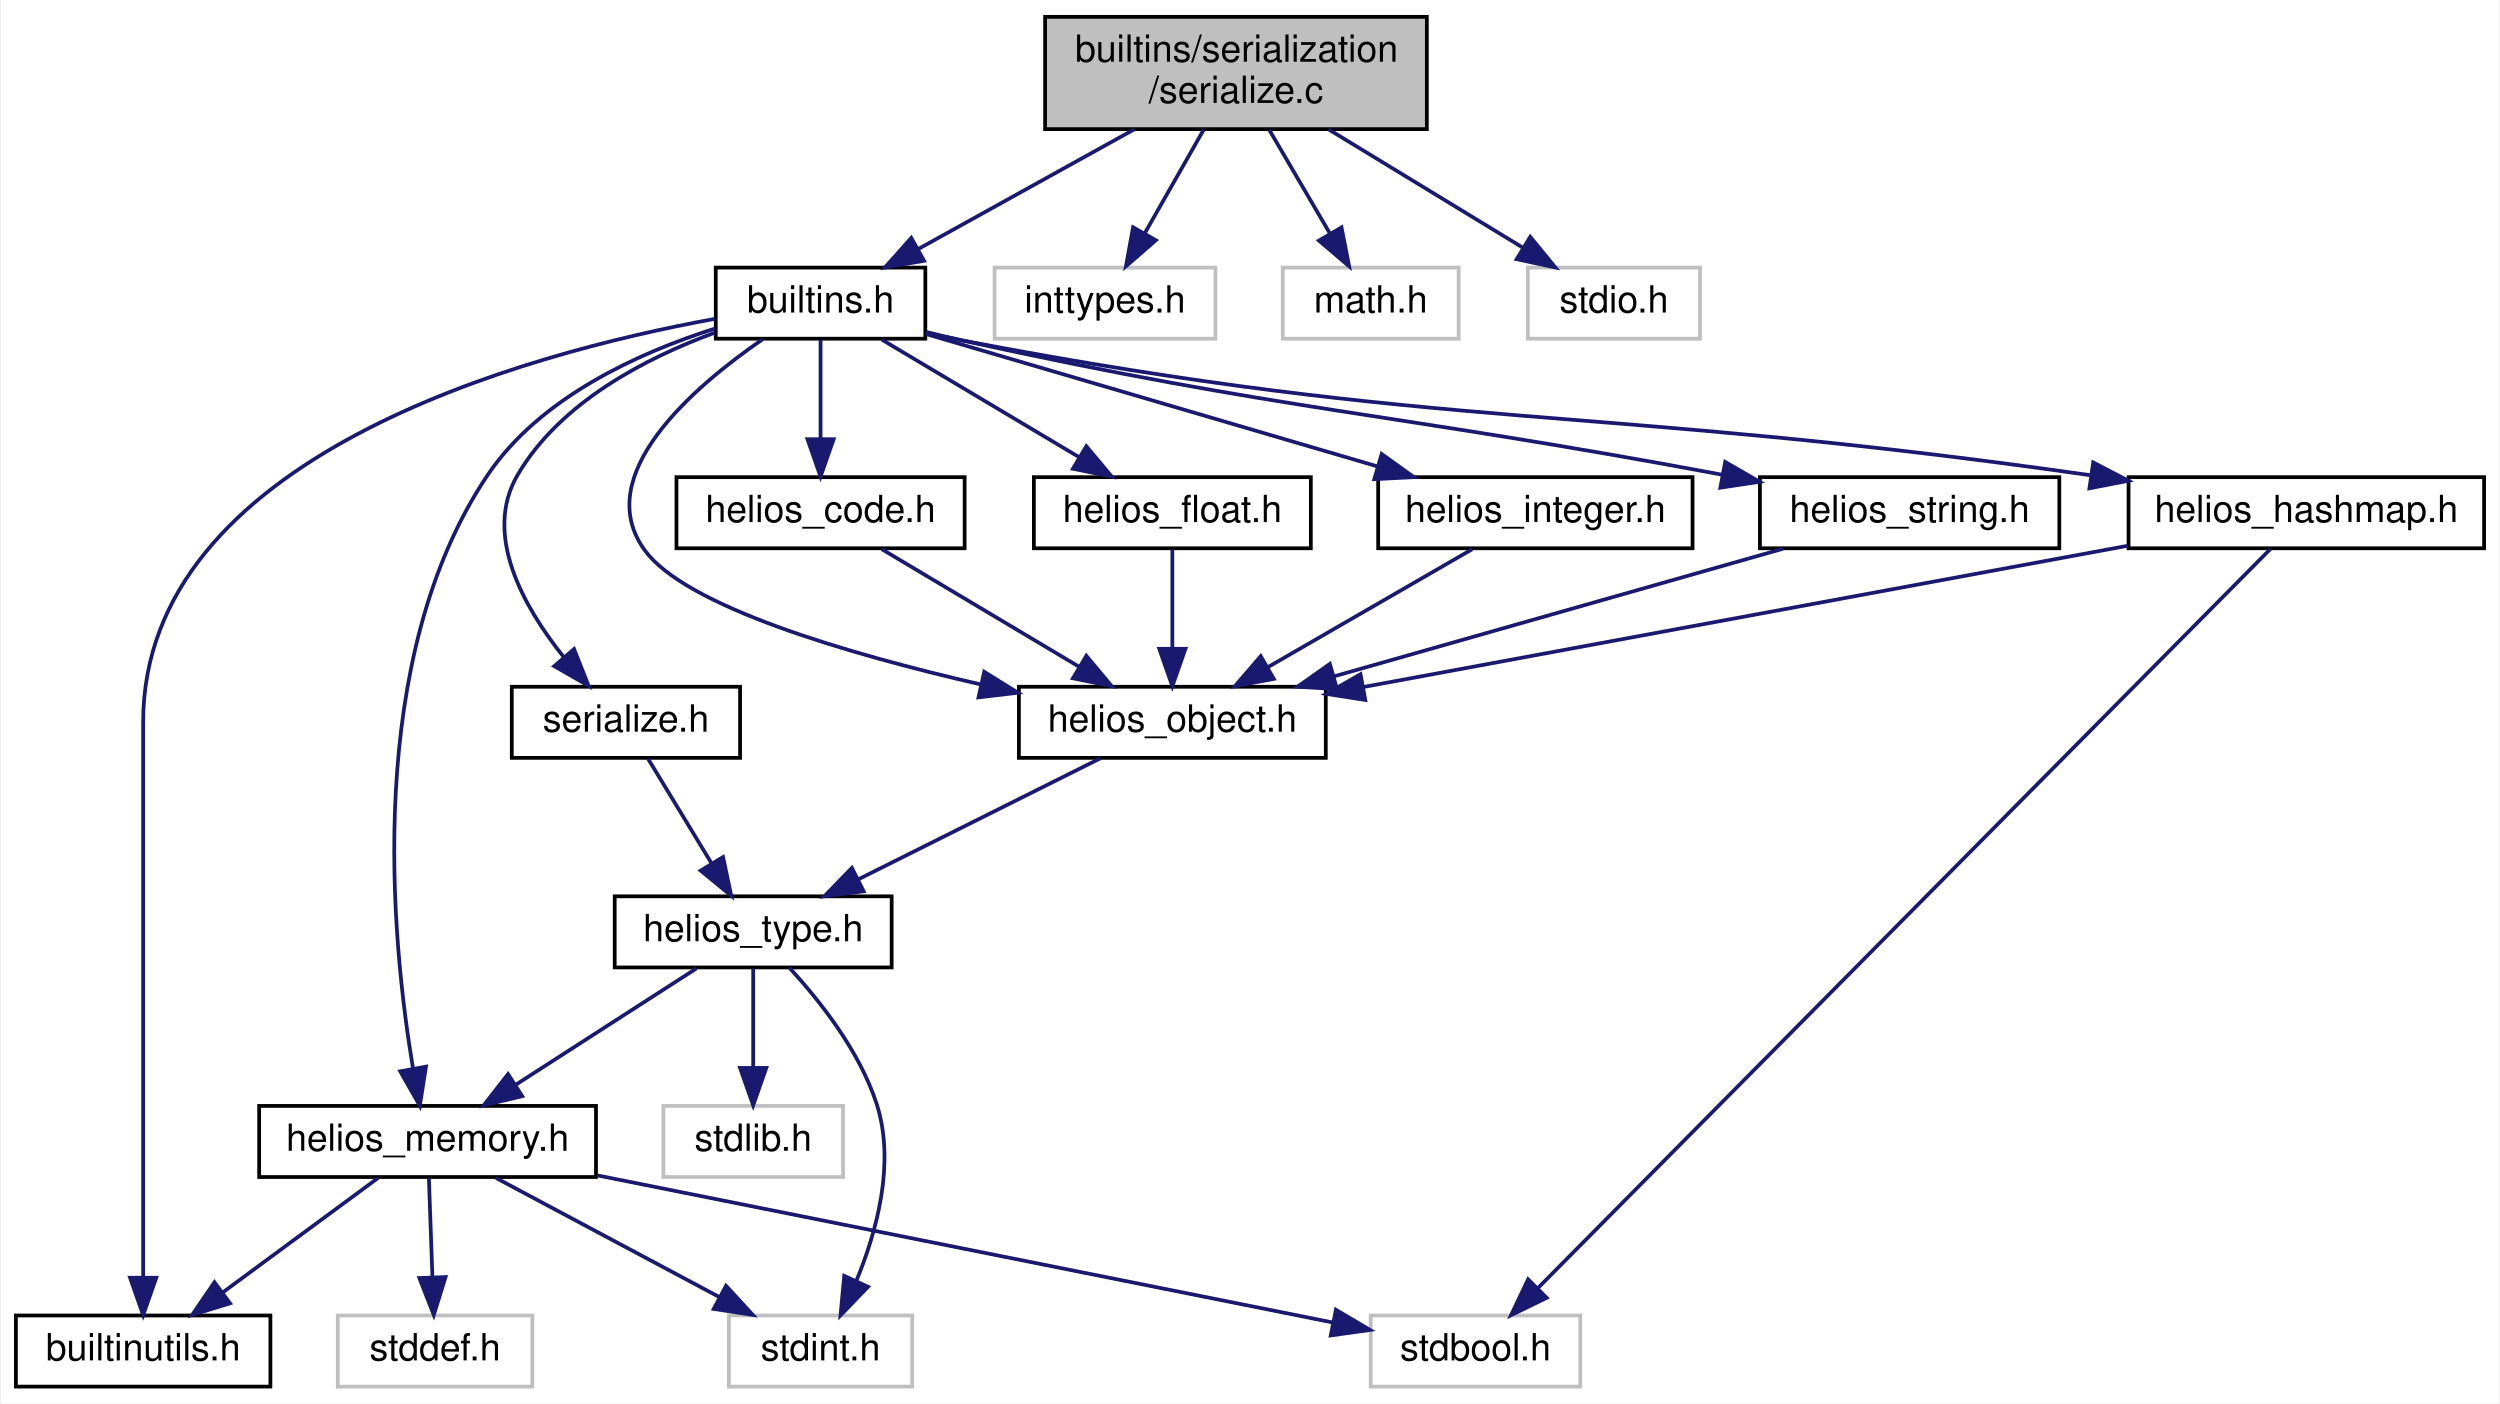
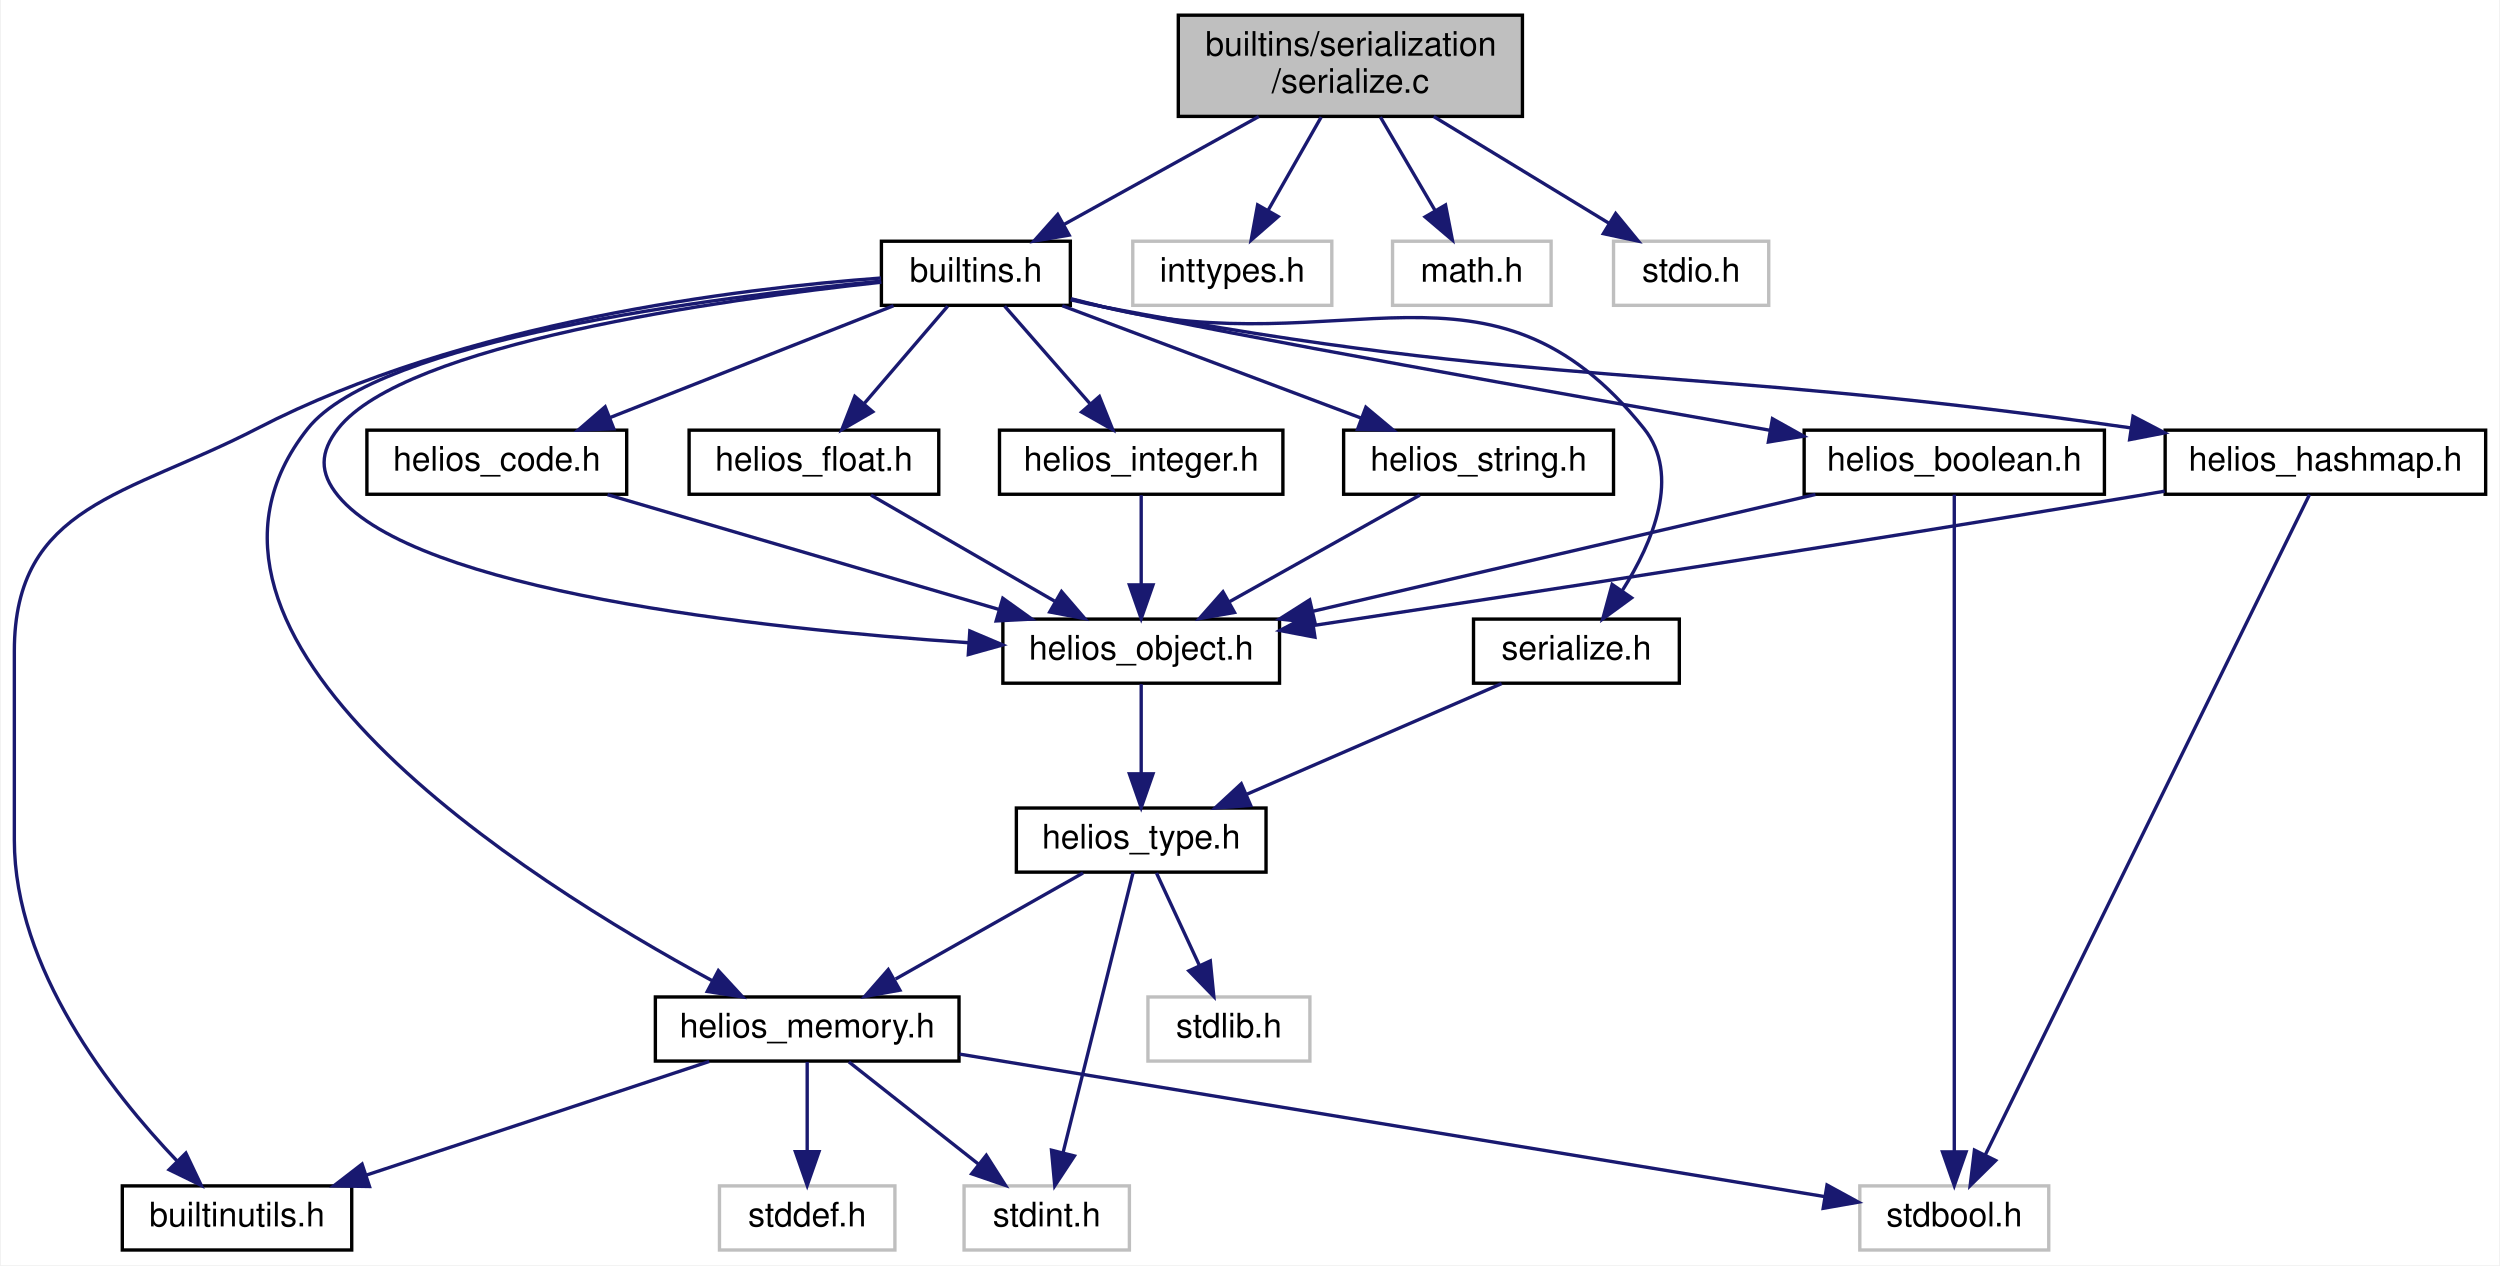
- <svg xmlns="http://www.w3.org/2000/svg" xmlns:xlink="http://www.w3.org/1999/xlink" width="668pt" height="375pt" viewBox="0.00 0.00 667.50 375.00">
+ <svg xmlns="http://www.w3.org/2000/svg" xmlns:xlink="http://www.w3.org/1999/xlink" width="741pt" height="375pt" viewBox="0.00 0.00 740.50 375.00">
  <g id="graph0" class="graph" transform="scale(1 1) rotate(0) translate(4 371)">
-     <polygon fill="#ffffff" stroke="transparent" points="-4,4 -4,-371 663.5,-371 663.5,4 -4,4" />
+     <polygon fill="#ffffff" stroke="transparent" points="-4,4 -4,-371 736.5,-371 736.5,4 -4,4" />
    <g id="node1" class="node">
      <g id="a_node1">
        <a xlink:title=" ">
-           <polygon fill="#bfbfbf" stroke="#000000" points="275,-336.5 275,-366.5 377,-366.5 377,-336.5 275,-336.5" />
-           <text text-anchor="start" x="283" y="-354.5" font-family="Helvetica,sans-Serif" font-size="10.00" fill="#000000">builtins/serialization</text>
-           <text text-anchor="middle" x="326" y="-343.5" font-family="Helvetica,sans-Serif" font-size="10.00" fill="#000000">/serialize.c</text>
+           <polygon fill="#bfbfbf" stroke="#000000" points="345,-336.5 345,-366.5 447,-366.5 447,-336.5 345,-336.5" />
+           <text text-anchor="start" x="353" y="-354.5" font-family="Helvetica,sans-Serif" font-size="10.00" fill="#000000">builtins/serialization</text>
+           <text text-anchor="middle" x="396" y="-343.5" font-family="Helvetica,sans-Serif" font-size="10.00" fill="#000000">/serialize.c</text>
        </a>
      </g>
    </g>
    <g id="node2" class="node">
      <g id="a_node2">
        <a xlink:href="builtins_8h.html" target="_top" xlink:title=" ">
-           <polygon fill="#ffffff" stroke="#000000" points="187,-280.5 187,-299.5 243,-299.5 243,-280.5 187,-280.5" />
-           <text text-anchor="middle" x="215" y="-287.5" font-family="Helvetica,sans-Serif" font-size="10.00" fill="#000000">builtins.h</text>
+           <polygon fill="#ffffff" stroke="#000000" points="257,-280.5 257,-299.5 313,-299.5 313,-280.5 257,-280.5" />
+           <text text-anchor="middle" x="285" y="-287.5" font-family="Helvetica,sans-Serif" font-size="10.00" fill="#000000">builtins.h</text>
        </a>
      </g>
    </g>
    <g id="edge1" class="edge">
-       <path fill="none" stroke="#191970" d="M298.846,-336.455C281.3,-326.734 258.588,-314.15 241.228,-304.532" />
-       <polygon fill="#191970" stroke="#191970" points="242.644,-301.315 232.201,-299.53 239.252,-307.438 242.644,-301.315" />
-     </g>
-     <g id="node17" class="node">
-       <g id="a_node17">
-         <a xlink:title=" ">
-           <polygon fill="#ffffff" stroke="#bfbfbf" points="261.5,-280.5 261.5,-299.5 320.5,-299.5 320.5,-280.5 261.5,-280.5" />
-           <text text-anchor="middle" x="291" y="-287.5" font-family="Helvetica,sans-Serif" font-size="10.00" fill="#000000">inttypes.h</text>
-         </a>
-       </g>
-     </g>
-     <g id="edge26" class="edge">
-       <path fill="none" stroke="#191970" d="M317.348,-336.298C312.591,-327.939 306.65,-317.5 301.614,-308.651" />
-       <polygon fill="#191970" stroke="#191970" points="304.592,-306.807 296.604,-299.847 298.508,-310.269 304.592,-306.807" />
+       <path fill="none" stroke="#191970" d="M368.846,-336.455C351.3,-326.734 328.588,-314.15 311.228,-304.532" />
+       <polygon fill="#191970" stroke="#191970" points="312.644,-301.315 302.201,-299.53 309.252,-307.438 312.644,-301.315" />
    </g>
    <g id="node18" class="node">
      <g id="a_node18">
        <a xlink:title=" ">
-           <polygon fill="#ffffff" stroke="#bfbfbf" points="338.5,-280.5 338.5,-299.5 385.5,-299.5 385.5,-280.5 338.5,-280.5" />
-           <text text-anchor="middle" x="362" y="-287.5" font-family="Helvetica,sans-Serif" font-size="10.00" fill="#000000">math.h</text>
-         </a>
-       </g>
-     </g>
-     <g id="edge27" class="edge">
-       <path fill="none" stroke="#191970" d="M334.899,-336.298C339.792,-327.939 345.903,-317.5 351.082,-308.651" />
-       <polygon fill="#191970" stroke="#191970" points="354.205,-310.245 356.236,-299.847 348.163,-306.709 354.205,-310.245" />
+           <polygon fill="#ffffff" stroke="#bfbfbf" points="331.5,-280.5 331.5,-299.5 390.5,-299.5 390.5,-280.5 331.5,-280.5" />
+           <text text-anchor="middle" x="361" y="-287.5" font-family="Helvetica,sans-Serif" font-size="10.00" fill="#000000">inttypes.h</text>
+         </a>
+       </g>
+     </g>
+     <g id="edge29" class="edge">
+       <path fill="none" stroke="#191970" d="M387.348,-336.298C382.591,-327.939 376.65,-317.5 371.614,-308.651" />
+       <polygon fill="#191970" stroke="#191970" points="374.592,-306.807 366.604,-299.847 368.508,-310.269 374.592,-306.807" />
    </g>
    <g id="node19" class="node">
      <g id="a_node19">
        <a xlink:title=" ">
-           <polygon fill="#ffffff" stroke="#bfbfbf" points="404,-280.5 404,-299.5 450,-299.5 450,-280.5 404,-280.5" />
-           <text text-anchor="middle" x="427" y="-287.5" font-family="Helvetica,sans-Serif" font-size="10.00" fill="#000000">stdio.h</text>
-         </a>
-       </g>
-     </g>
-     <g id="edge28" class="edge">
-       <path fill="none" stroke="#191970" d="M350.707,-336.455C366.525,-326.824 386.957,-314.383 402.695,-304.8" />
-       <polygon fill="#191970" stroke="#191970" points="404.628,-307.721 411.349,-299.53 400.987,-301.742 404.628,-307.721" />
+           <polygon fill="#ffffff" stroke="#bfbfbf" points="408.5,-280.5 408.5,-299.5 455.5,-299.5 455.5,-280.5 408.5,-280.5" />
+           <text text-anchor="middle" x="432" y="-287.5" font-family="Helvetica,sans-Serif" font-size="10.00" fill="#000000">math.h</text>
+         </a>
+       </g>
+     </g>
+     <g id="edge30" class="edge">
+       <path fill="none" stroke="#191970" d="M404.899,-336.298C409.792,-327.939 415.903,-317.5 421.082,-308.651" />
+       <polygon fill="#191970" stroke="#191970" points="424.205,-310.245 426.236,-299.847 418.163,-306.709 424.205,-310.245" />
+     </g>
+     <g id="node20" class="node">
+       <g id="a_node20">
+         <a xlink:title=" ">
+           <polygon fill="#ffffff" stroke="#bfbfbf" points="474,-280.5 474,-299.5 520,-299.5 520,-280.5 474,-280.5" />
+           <text text-anchor="middle" x="497" y="-287.5" font-family="Helvetica,sans-Serif" font-size="10.00" fill="#000000">stdio.h</text>
+         </a>
+       </g>
+     </g>
+     <g id="edge31" class="edge">
+       <path fill="none" stroke="#191970" d="M420.707,-336.455C436.525,-326.824 456.957,-314.383 472.695,-304.8" />
+       <polygon fill="#191970" stroke="#191970" points="474.628,-307.721 481.349,-299.53 470.987,-301.742 474.628,-307.721" />
    </g>
    <g id="node3" class="node">
      <g id="a_node3">
        <a xlink:href="builtinutils_8h.html" target="_top" xlink:title=" ">
-           <polygon fill="#ffffff" stroke="#000000" points="0,-.5 0,-19.5 68,-19.5 68,-.5 0,-.5" />
-           <text text-anchor="middle" x="34" y="-7.5" font-family="Helvetica,sans-Serif" font-size="10.00" fill="#000000">builtinutils.h</text>
+           <polygon fill="#ffffff" stroke="#000000" points="32,-.5 32,-19.5 100,-19.5 100,-.5 32,-.5" />
+           <text text-anchor="middle" x="66" y="-7.5" font-family="Helvetica,sans-Serif" font-size="10.00" fill="#000000">builtinutils.h</text>
        </a>
      </g>
    </g>
    <g id="edge2" class="edge">
-       <path fill="none" stroke="#191970" d="M186.719,-285.803C135.812,-276.475 34,-248.95 34,-178 34,-178 34,-178 34,-122 34,-89.712 34,-52.187 34,-29.805" />
-       <polygon fill="#191970" stroke="#191970" points="37.5,-29.588 34,-19.588 30.5,-29.588 37.5,-29.588" />
+       <path fill="none" stroke="#191970" d="M256.878,-288.595C214.564,-285.482 132.99,-275.545 72,-244 33.442,-224.057 0,-221.41 0,-178 0,-178 0,-178 0,-122 0,-83.944 28.633,-47.431 48.18,-26.938" />
+       <polygon fill="#191970" stroke="#191970" points="50.842,-29.224 55.396,-19.657 45.87,-24.296 50.842,-29.224" />
    </g>
    <g id="node4" class="node">
      <g id="a_node4">
-         <a xlink:href="helios__code_8h.html" target="_top" xlink:title=" ">
-           <polygon fill="#ffffff" stroke="#000000" points="176.5,-224.5 176.5,-243.5 253.5,-243.5 253.5,-224.5 176.5,-224.5" />
-           <text text-anchor="middle" x="215" y="-231.5" font-family="Helvetica,sans-Serif" font-size="10.00" fill="#000000">helios_code.h</text>
+         <a xlink:href="helios__boolean_8h.html" target="_top" xlink:title=" ">
+           <polygon fill="#ffffff" stroke="#000000" points="530.5,-224.5 530.5,-243.5 619.5,-243.5 619.5,-224.5 530.5,-224.5" />
+           <text text-anchor="middle" x="575" y="-231.5" font-family="Helvetica,sans-Serif" font-size="10.00" fill="#000000">helios_boolean.h</text>
        </a>
      </g>
    </g>
    <g id="edge3" class="edge">
-       <path fill="none" stroke="#191970" d="M215,-280.245C215,-272.938 215,-262.694 215,-253.705" />
-       <polygon fill="#191970" stroke="#191970" points="218.5,-253.643 215,-243.643 211.5,-253.643 218.5,-253.643" />
+       <path fill="none" stroke="#191970" d="M313.163,-282.331C316.47,-281.507 319.804,-280.711 323,-280 359.701,-271.834 457.857,-254.387 520.275,-243.482" />
+       <polygon fill="#191970" stroke="#191970" points="521.1,-246.891 530.35,-241.725 519.897,-239.995 521.1,-246.891" />
    </g>
    <g id="node5" class="node">
      <g id="a_node5">
        <a xlink:href="helios__object_8h.html" target="_top" xlink:title=" ">
-           <polygon fill="#ffffff" stroke="#000000" points="268,-168.5 268,-187.5 350,-187.5 350,-168.5 268,-168.5" />
-           <text text-anchor="middle" x="309" y="-175.5" font-family="Helvetica,sans-Serif" font-size="10.00" fill="#000000">helios_object.h</text>
-         </a>
-       </g>
-     </g>
-     <g id="edge20" class="edge">
-       <path fill="none" stroke="#191970" d="M199.519,-280.343C180.814,-267.45 153.542,-243.924 168,-224 178.886,-208.999 222.119,-196.322 257.876,-188.1" />
-       <polygon fill="#191970" stroke="#191970" points="258.732,-191.495 267.73,-185.901 257.207,-184.663 258.732,-191.495" />
+           <polygon fill="#ffffff" stroke="#000000" points="293,-168.5 293,-187.5 375,-187.5 375,-168.5 293,-168.5" />
+           <text text-anchor="middle" x="334" y="-175.5" font-family="Helvetica,sans-Serif" font-size="10.00" fill="#000000">helios_object.h</text>
+         </a>
+       </g>
+     </g>
+     <g id="edge23" class="edge">
+       <path fill="none" stroke="#191970" d="M256.991,-287.353C209.337,-282.207 115.718,-269.093 96,-244 90.508,-237.011 90.342,-230.856 96,-224 119.217,-195.866 220.121,-184.742 282.855,-180.491" />
+       <polygon fill="#191970" stroke="#191970" points="283.202,-183.976 292.958,-179.843 282.754,-176.99 283.202,-183.976" />
    </g>
    <g id="node7" class="node">
      <g id="a_node7">
        <a xlink:href="helios__memory_8h.html" target="_top" xlink:title=" ">
-           <polygon fill="#ffffff" stroke="#000000" points="65,-56.5 65,-75.5 155,-75.5 155,-56.5 65,-56.5" />
-           <text text-anchor="middle" x="110" y="-63.5" font-family="Helvetica,sans-Serif" font-size="10.00" fill="#000000">helios_memory.h</text>
-         </a>
-       </g>
-     </g>
-     <g id="edge23" class="edge">
-       <path fill="none" stroke="#191970" d="M186.822,-283.227C166.384,-276.744 139.97,-264.788 126,-244 93.05,-194.969 100.261,-120.412 106.122,-85.418" />
-       <polygon fill="#191970" stroke="#191970" points="109.574,-85.995 107.924,-75.529 102.688,-84.74 109.574,-85.995" />
+           <polygon fill="#ffffff" stroke="#000000" points="190,-56.5 190,-75.5 280,-75.5 280,-56.5 190,-56.5" />
+           <text text-anchor="middle" x="235" y="-63.5" font-family="Helvetica,sans-Serif" font-size="10.00" fill="#000000">helios_memory.h</text>
+         </a>
+       </g>
+     </g>
+     <g id="edge26" class="edge">
+       <path fill="none" stroke="#191970" d="M256.853,-287.676C207.34,-282.941 107.907,-270.321 87,-244 37.85,-182.123 151.51,-110.29 206.877,-80.298" />
+       <polygon fill="#191970" stroke="#191970" points="208.672,-83.308 215.858,-75.523 205.385,-77.127 208.672,-83.308" />
    </g>
    <g id="node12" class="node">
      <g id="a_node12">
-         <a xlink:href="helios__float_8h.html" target="_top" xlink:title=" ">
-           <polygon fill="#ffffff" stroke="#000000" points="272,-224.5 272,-243.5 346,-243.5 346,-224.5 272,-224.5" />
-           <text text-anchor="middle" x="309" y="-231.5" font-family="Helvetica,sans-Serif" font-size="10.00" fill="#000000">helios_float.h</text>
-         </a>
-       </g>
-     </g>
-     <g id="edge13" class="edge">
-       <path fill="none" stroke="#191970" d="M231.374,-280.245C245.931,-271.573 267.431,-258.764 284.115,-248.825" />
-       <polygon fill="#191970" stroke="#191970" points="286.014,-251.768 292.814,-243.643 282.432,-245.754 286.014,-251.768" />
+         <a xlink:href="helios__code_8h.html" target="_top" xlink:title=" ">
+           <polygon fill="#ffffff" stroke="#000000" points="104.5,-224.5 104.5,-243.5 181.5,-243.5 181.5,-224.5 104.5,-224.5" />
+           <text text-anchor="middle" x="143" y="-231.5" font-family="Helvetica,sans-Serif" font-size="10.00" fill="#000000">helios_code.h</text>
+         </a>
+       </g>
+     </g>
+     <g id="edge14" class="edge">
+       <path fill="none" stroke="#191970" d="M260.589,-280.373C237.386,-271.223 202.296,-257.384 176.486,-247.206" />
+       <polygon fill="#191970" stroke="#191970" points="177.679,-243.914 167.092,-243.501 175.111,-250.426 177.679,-243.914" />
    </g>
    <g id="node13" class="node">
      <g id="a_node13">
-         <a xlink:href="helios__hashmap_8h.html" target="_top" xlink:title=" ">
-           <polygon fill="#ffffff" stroke="#000000" points="564.5,-224.5 564.5,-243.5 659.5,-243.5 659.5,-224.5 564.5,-224.5" />
-           <text text-anchor="middle" x="612" y="-231.5" font-family="Helvetica,sans-Serif" font-size="10.00" fill="#000000">helios_hashmap.h</text>
-         </a>
-       </g>
-     </g>
-     <g id="edge15" class="edge">
-       <path fill="none" stroke="#191970" d="M243.122,-282.135C246.437,-281.346 249.783,-280.612 253,-280 382.549,-255.356 419.478,-263.27 554.149,-244.04" />
-       <polygon fill="#191970" stroke="#191970" points="555.053,-247.446 564.446,-242.544 554.047,-240.518 555.053,-247.446" />
+         <a xlink:href="helios__float_8h.html" target="_top" xlink:title=" ">
+           <polygon fill="#ffffff" stroke="#000000" points="200,-224.5 200,-243.5 274,-243.5 274,-224.5 200,-224.5" />
+           <text text-anchor="middle" x="237" y="-231.5" font-family="Helvetica,sans-Serif" font-size="10.00" fill="#000000">helios_float.h</text>
+         </a>
+       </g>
+     </g>
+     <g id="edge16" class="edge">
+       <path fill="none" stroke="#191970" d="M276.639,-280.245C269.825,-272.296 260.032,-260.871 251.885,-251.366" />
+       <polygon fill="#191970" stroke="#191970" points="254.43,-248.958 245.265,-243.643 249.116,-253.513 254.43,-248.958" />
    </g>
    <g id="node14" class="node">
      <g id="a_node14">
-         <a xlink:href="helios__integer_8h.html" target="_top" xlink:title=" ">
-           <polygon fill="#ffffff" stroke="#000000" points="364,-224.5 364,-243.5 448,-243.5 448,-224.5 364,-224.5" />
-           <text text-anchor="middle" x="406" y="-231.5" font-family="Helvetica,sans-Serif" font-size="10.00" fill="#000000">helios_integer.h</text>
+         <a xlink:href="helios__hashmap_8h.html" target="_top" xlink:title=" ">
+           <polygon fill="#ffffff" stroke="#000000" points="637.5,-224.5 637.5,-243.5 732.5,-243.5 732.5,-224.5 637.5,-224.5" />
+           <text text-anchor="middle" x="685" y="-231.5" font-family="Helvetica,sans-Serif" font-size="10.00" fill="#000000">helios_hashmap.h</text>
        </a>
      </g>
    </g>
    <g id="edge18" class="edge">
-       <path fill="none" stroke="#191970" d="M243.183,-281.737C274.958,-272.421 326.963,-257.173 363.635,-246.421" />
-       <polygon fill="#191970" stroke="#191970" points="364.931,-249.689 373.542,-243.517 362.961,-242.971 364.931,-249.689" />
+       <path fill="none" stroke="#191970" d="M313.122,-282.13C316.436,-281.342 319.783,-280.61 323,-280 454.392,-255.11 491.796,-263.618 627.434,-244.155" />
+       <polygon fill="#191970" stroke="#191970" points="627.983,-247.612 637.373,-242.704 626.972,-240.685 627.983,-247.612" />
    </g>
    <g id="node15" class="node">
      <g id="a_node15">
-         <a xlink:href="helios__string_8h.html" target="_top" xlink:title=" ">
-           <polygon fill="#ffffff" stroke="#000000" points="466,-224.5 466,-243.5 546,-243.5 546,-224.5 466,-224.5" />
-           <text text-anchor="middle" x="506" y="-231.5" font-family="Helvetica,sans-Serif" font-size="10.00" fill="#000000">helios_string.h</text>
+         <a xlink:href="helios__integer_8h.html" target="_top" xlink:title=" ">
+           <polygon fill="#ffffff" stroke="#000000" points="292,-224.5 292,-243.5 376,-243.5 376,-224.5 292,-224.5" />
+           <text text-anchor="middle" x="334" y="-231.5" font-family="Helvetica,sans-Serif" font-size="10.00" fill="#000000">helios_integer.h</text>
        </a>
      </g>
    </g>
    <g id="edge21" class="edge">
-       <path fill="none" stroke="#191970" d="M243.159,-282.313C246.467,-281.492 249.802,-280.702 253,-280 339.854,-260.942 364.862,-261.166 455.978,-244.146" />
-       <polygon fill="#191970" stroke="#191970" points="456.728,-247.567 465.906,-242.273 455.43,-240.688 456.728,-247.567" />
+       <path fill="none" stroke="#191970" d="M293.535,-280.245C300.491,-272.296 310.488,-260.871 318.805,-251.366" />
+       <polygon fill="#191970" stroke="#191970" points="321.612,-253.473 325.563,-243.643 316.344,-248.864 321.612,-253.473" />
    </g>
    <g id="node16" class="node">
      <g id="a_node16">
+         <a xlink:href="helios__string_8h.html" target="_top" xlink:title=" ">
+           <polygon fill="#ffffff" stroke="#000000" points="394,-224.5 394,-243.5 474,-243.5 474,-224.5 394,-224.5" />
+           <text text-anchor="middle" x="434" y="-231.5" font-family="Helvetica,sans-Serif" font-size="10.00" fill="#000000">helios_string.h</text>
+         </a>
+       </g>
+     </g>
+     <g id="edge24" class="edge">
+       <path fill="none" stroke="#191970" d="M310.614,-280.373C335.069,-271.182 372.105,-257.262 399.221,-247.071" />
+       <polygon fill="#191970" stroke="#191970" points="400.591,-250.296 408.72,-243.501 398.128,-243.743 400.591,-250.296" />
+     </g>
+     <g id="node17" class="node">
+       <g id="a_node17">
        <a xlink:href="serialize_8h.html" target="_top" xlink:title=" ">
-           <polygon fill="#ffffff" stroke="#000000" points="132.5,-168.5 132.5,-187.5 193.5,-187.5 193.5,-168.5 132.5,-168.5" />
-           <text text-anchor="middle" x="163" y="-175.5" font-family="Helvetica,sans-Serif" font-size="10.00" fill="#000000">serialize.h</text>
-         </a>
-       </g>
-     </g>
-     <g id="edge24" class="edge">
-       <path fill="none" stroke="#191970" d="M186.794,-282.131C168.217,-275.319 145.309,-263.427 134,-244 124.823,-228.235 135.496,-209.028 146.391,-195.408" />
-       <polygon fill="#191970" stroke="#191970" points="149.135,-197.584 153.027,-187.73 143.84,-193.007 149.135,-197.584" />
+           <polygon fill="#ffffff" stroke="#000000" points="432.5,-168.5 432.5,-187.5 493.5,-187.5 493.5,-168.5 432.5,-168.5" />
+           <text text-anchor="middle" x="463" y="-175.5" font-family="Helvetica,sans-Serif" font-size="10.00" fill="#000000">serialize.h</text>
+         </a>
+       </g>
+     </g>
+     <g id="edge27" class="edge">
+       <path fill="none" stroke="#191970" d="M313.193,-282.46C316.495,-281.613 319.819,-280.776 323,-280 393.812,-262.722 437.467,-300.917 483,-244 494.044,-230.195 485.694,-210.358 476.649,-196.041" />
+       <polygon fill="#191970" stroke="#191970" points="479.355,-193.799 470.801,-187.547 473.589,-197.769 479.355,-193.799" />
    </g>
    <g id="edge4" class="edge">
-       <path fill="none" stroke="#191970" d="M231.374,-224.245C245.931,-215.573 267.431,-202.764 284.115,-192.825" />
-       <polygon fill="#191970" stroke="#191970" points="286.014,-195.768 292.814,-187.643 282.432,-189.754 286.014,-195.768" />
+       <path fill="none" stroke="#191970" d="M533.845,-224.437C492.686,-214.873 429.295,-200.143 384.976,-189.845" />
+       <polygon fill="#191970" stroke="#191970" points="385.519,-186.378 374.986,-187.524 383.934,-193.196 385.519,-186.378" />
+     </g>
+     <g id="node8" class="node">
+       <g id="a_node8">
+         <a xlink:title=" ">
+           <polygon fill="#ffffff" stroke="#bfbfbf" points="547,-.5 547,-19.5 603,-19.5 603,-.5 547,-.5" />
+           <text text-anchor="middle" x="575" y="-7.5" font-family="Helvetica,sans-Serif" font-size="10.00" fill="#000000">stdbool.h</text>
+         </a>
+       </g>
+     </g>
+     <g id="edge13" class="edge">
+       <path fill="none" stroke="#191970" d="M575,-224.375C575,-190.485 575,-76.232 575,-29.833" />
+       <polygon fill="#191970" stroke="#191970" points="578.5,-29.589 575,-19.589 571.5,-29.589 578.5,-29.589" />
    </g>
    <g id="node6" class="node">
      <g id="a_node6">
        <a xlink:href="helios__type_8h.html" target="_top" xlink:title=" ">
-           <polygon fill="#ffffff" stroke="#000000" points="160,-112.5 160,-131.5 234,-131.5 234,-112.5 160,-112.5" />
-           <text text-anchor="middle" x="197" y="-119.5" font-family="Helvetica,sans-Serif" font-size="10.00" fill="#000000">helios_type.h</text>
+           <polygon fill="#ffffff" stroke="#000000" points="297,-112.5 297,-131.5 371,-131.5 371,-112.5 297,-112.5" />
+           <text text-anchor="middle" x="334" y="-119.5" font-family="Helvetica,sans-Serif" font-size="10.00" fill="#000000">helios_type.h</text>
        </a>
      </g>
    </g>
    <g id="edge5" class="edge">
-       <path fill="none" stroke="#191970" d="M289.747,-168.373C271.929,-159.464 245.225,-146.113 225.041,-136.02" />
-       <polygon fill="#191970" stroke="#191970" points="226.512,-132.843 216.002,-131.501 223.381,-139.104 226.512,-132.843" />
+       <path fill="none" stroke="#191970" d="M334,-168.245C334,-160.938 334,-150.694 334,-141.705" />
+       <polygon fill="#191970" stroke="#191970" points="337.5,-141.643 334,-131.643 330.5,-141.643 337.5,-141.643" />
    </g>
    <g id="edge6" class="edge">
-       <path fill="none" stroke="#191970" d="M181.846,-112.246C168.497,-103.653 148.841,-91.001 133.462,-81.102" />
-       <polygon fill="#191970" stroke="#191970" points="135.284,-78.112 124.981,-75.643 131.495,-83.998 135.284,-78.112" />
+       <path fill="none" stroke="#191970" d="M316.755,-112.246C301.424,-103.573 278.78,-90.764 261.208,-80.825" />
+       <polygon fill="#191970" stroke="#191970" points="262.474,-77.52 252.047,-75.643 259.028,-83.613 262.474,-77.52" />
    </g>
    <g id="node10" class="node">
      <g id="a_node10">
        <a xlink:title=" ">
-           <polygon fill="#ffffff" stroke="#bfbfbf" points="190.5,-.5 190.5,-19.5 239.5,-19.5 239.5,-.5 190.5,-.5" />
-           <text text-anchor="middle" x="215" y="-7.5" font-family="Helvetica,sans-Serif" font-size="10.00" fill="#000000">stdint.h</text>
+           <polygon fill="#ffffff" stroke="#bfbfbf" points="281.5,-.5 281.5,-19.5 330.5,-19.5 330.5,-.5 281.5,-.5" />
+           <text text-anchor="middle" x="306" y="-7.5" font-family="Helvetica,sans-Serif" font-size="10.00" fill="#000000">stdint.h</text>
        </a>
      </g>
    </g>
    <g id="edge11" class="edge">
-       <path fill="none" stroke="#191970" d="M206.649,-112.435C214.65,-103.772 225.426,-90.222 230,-76 235.046,-60.311 230.06,-42.003 224.521,-28.655" />
-       <polygon fill="#191970" stroke="#191970" points="227.689,-27.166 220.334,-19.54 221.328,-30.088 227.689,-27.166" />
+       <path fill="none" stroke="#191970" d="M331.613,-112.451C327.025,-94.101 316.898,-53.591 310.842,-29.369" />
+       <polygon fill="#191970" stroke="#191970" points="314.202,-28.377 308.381,-19.525 307.411,-30.075 314.202,-28.377" />
    </g>
    <g id="node11" class="node">
      <g id="a_node11">
        <a xlink:title=" ">
-           <polygon fill="#ffffff" stroke="#bfbfbf" points="173,-56.5 173,-75.5 221,-75.5 221,-56.5 173,-56.5" />
-           <text text-anchor="middle" x="197" y="-63.5" font-family="Helvetica,sans-Serif" font-size="10.00" fill="#000000">stdlib.h</text>
+           <polygon fill="#ffffff" stroke="#bfbfbf" points="336,-56.5 336,-75.5 384,-75.5 384,-56.5 336,-56.5" />
+           <text text-anchor="middle" x="360" y="-63.5" font-family="Helvetica,sans-Serif" font-size="10.00" fill="#000000">stdlib.h</text>
        </a>
      </g>
    </g>
    <g id="edge12" class="edge">
-       <path fill="none" stroke="#191970" d="M197,-112.246C197,-104.938 197,-94.694 197,-85.705" />
-       <polygon fill="#191970" stroke="#191970" points="200.5,-85.643 197,-75.643 193.5,-85.643 200.5,-85.643" />
+       <path fill="none" stroke="#191970" d="M338.529,-112.246C342.033,-104.697 346.993,-94.016 351.262,-84.82" />
+       <polygon fill="#191970" stroke="#191970" points="354.486,-86.187 355.523,-75.643 348.137,-83.239 354.486,-86.187" />
    </g>
    <g id="edge7" class="edge">
-       <path fill="none" stroke="#191970" d="M96.762,-56.245C85.319,-47.814 68.57,-35.473 55.252,-25.66" />
-       <polygon fill="#191970" stroke="#191970" points="57.213,-22.757 47.087,-19.643 53.061,-28.392 57.213,-22.757" />
-     </g>
-     <g id="node8" class="node">
-       <g id="a_node8">
-         <a xlink:title=" ">
-           <polygon fill="#ffffff" stroke="#bfbfbf" points="362,-.5 362,-19.5 418,-19.5 418,-.5 362,-.5" />
-           <text text-anchor="middle" x="390" y="-7.5" font-family="Helvetica,sans-Serif" font-size="10.00" fill="#000000">stdbool.h</text>
-         </a>
-       </g>
+       <path fill="none" stroke="#191970" d="M205.948,-56.373C177.846,-47.061 135.095,-32.895 104.239,-22.671" />
+       <polygon fill="#191970" stroke="#191970" points="105.266,-19.324 94.673,-19.501 103.064,-25.969 105.266,-19.324" />
    </g>
    <g id="edge8" class="edge">
-       <path fill="none" stroke="#191970" d="M155.298,-56.94C209.888,-46.022 300.643,-27.871 351.832,-17.634" />
-       <polygon fill="#191970" stroke="#191970" points="352.704,-21.029 361.824,-15.635 351.331,-14.165 352.704,-21.029" />
+       <path fill="none" stroke="#191970" d="M280.149,-58.564C347.568,-47.459 473.371,-26.739 536.616,-16.322" />
+       <polygon fill="#191970" stroke="#191970" points="537.278,-19.76 546.576,-14.682 536.14,-12.853 537.278,-19.76" />
    </g>
    <g id="node9" class="node">
      <g id="a_node9">
        <a xlink:title=" ">
-           <polygon fill="#ffffff" stroke="#bfbfbf" points="86,-.5 86,-19.5 138,-19.5 138,-.5 86,-.5" />
-           <text text-anchor="middle" x="112" y="-7.5" font-family="Helvetica,sans-Serif" font-size="10.00" fill="#000000">stddef.h</text>
+           <polygon fill="#ffffff" stroke="#bfbfbf" points="209,-.5 209,-19.5 261,-19.5 261,-.5 209,-.5" />
+           <text text-anchor="middle" x="235" y="-7.5" font-family="Helvetica,sans-Serif" font-size="10.00" fill="#000000">stddef.h</text>
        </a>
      </g>
    </g>
    <g id="edge9" class="edge">
-       <path fill="none" stroke="#191970" d="M110.348,-56.245C110.609,-48.938 110.975,-38.694 111.296,-29.705" />
-       <polygon fill="#191970" stroke="#191970" points="114.796,-29.761 111.656,-19.643 107.801,-29.511 114.796,-29.761" />
+       <path fill="none" stroke="#191970" d="M235,-56.245C235,-48.938 235,-38.694 235,-29.705" />
+       <polygon fill="#191970" stroke="#191970" points="238.5,-29.643 235,-19.643 231.5,-29.643 238.5,-29.643" />
    </g>
    <g id="edge10" class="edge">
-       <path fill="none" stroke="#191970" d="M128.29,-56.245C144.776,-47.453 169.235,-34.408 187.976,-24.413" />
-       <polygon fill="#191970" stroke="#191970" points="189.744,-27.437 196.92,-19.643 186.449,-21.26 189.744,-27.437" />
-     </g>
-     <g id="edge14" class="edge">
-       <path fill="none" stroke="#191970" d="M309,-224.245C309,-216.938 309,-206.694 309,-197.705" />
-       <polygon fill="#191970" stroke="#191970" points="312.5,-197.643 309,-187.643 305.5,-197.643 312.5,-197.643" />
-     </g>
-     <g id="edge16" class="edge">
-       <path fill="none" stroke="#191970" d="M564.323,-225.188C508.668,-214.902 416.994,-197.959 359.964,-187.419" />
-       <polygon fill="#191970" stroke="#191970" points="360.551,-183.969 350.082,-185.593 359.279,-190.852 360.551,-183.969" />
+       <path fill="none" stroke="#191970" d="M247.367,-56.245C257.955,-47.894 273.406,-35.708 285.789,-25.941" />
+       <polygon fill="#191970" stroke="#191970" points="288.09,-28.584 293.774,-19.643 283.755,-23.087 288.09,-28.584" />
+     </g>
+     <g id="edge15" class="edge">
+       <path fill="none" stroke="#191970" d="M175.834,-224.373C207.869,-214.981 256.749,-200.65 291.685,-190.406" />
+       <polygon fill="#191970" stroke="#191970" points="292.983,-193.673 301.594,-187.501 291.014,-186.956 292.983,-193.673" />
    </g>
    <g id="edge17" class="edge">
-       <path fill="none" stroke="#191970" d="M602.461,-224.375C568.091,-189.695 450.319,-70.863 406.553,-26.702" />
-       <polygon fill="#191970" stroke="#191970" points="409.029,-24.228 399.503,-19.589 404.057,-29.156 409.029,-24.228" />
+       <path fill="none" stroke="#191970" d="M253.896,-224.245C268.918,-215.573 291.104,-202.764 308.321,-192.825" />
+       <polygon fill="#191970" stroke="#191970" points="310.387,-195.674 317.298,-187.643 306.887,-189.611 310.387,-195.674" />
    </g>
    <g id="edge19" class="edge">
-       <path fill="none" stroke="#191970" d="M389.104,-224.245C374.082,-215.573 351.896,-202.764 334.679,-192.825" />
-       <polygon fill="#191970" stroke="#191970" points="336.113,-189.611 325.702,-187.643 332.613,-195.674 336.113,-189.611" />
+       <path fill="none" stroke="#191970" d="M637.354,-225.418C634.528,-224.932 631.727,-224.456 629,-224 543.635,-209.724 444.128,-194.502 385.243,-185.641" />
+       <polygon fill="#191970" stroke="#191970" points="385.497,-182.139 375.088,-184.115 384.457,-189.062 385.497,-182.139" />
+     </g>
+     <g id="edge20" class="edge">
+       <path fill="none" stroke="#191970" d="M680.273,-224.375C663.49,-190.198 606.571,-74.289 584.168,-28.668" />
+       <polygon fill="#191970" stroke="#191970" points="587.259,-27.023 579.709,-19.589 580.975,-30.108 587.259,-27.023" />
    </g>
    <g id="edge22" class="edge">
-       <path fill="none" stroke="#191970" d="M472.135,-224.373C438.951,-214.94 388.245,-200.526 352.181,-190.275" />
-       <polygon fill="#191970" stroke="#191970" points="353,-186.869 342.424,-187.501 351.086,-193.602 353,-186.869" />
+       <path fill="none" stroke="#191970" d="M334,-224.245C334,-216.938 334,-206.694 334,-197.705" />
+       <polygon fill="#191970" stroke="#191970" points="337.5,-197.643 334,-187.643 330.5,-197.643 337.5,-197.643" />
    </g>
    <g id="edge25" class="edge">
-       <path fill="none" stroke="#191970" d="M168.922,-168.245C173.603,-160.537 180.267,-149.56 185.929,-140.235" />
-       <polygon fill="#191970" stroke="#191970" points="188.947,-142.007 191.145,-131.643 182.964,-138.374 188.947,-142.007" />
+       <path fill="none" stroke="#191970" d="M416.581,-224.245C400.952,-215.493 377.798,-202.527 359.981,-192.55" />
+       <polygon fill="#191970" stroke="#191970" points="361.654,-189.475 351.219,-187.643 358.234,-195.583 361.654,-189.475" />
+     </g>
+     <g id="edge28" class="edge">
+       <path fill="none" stroke="#191970" d="M440.824,-168.373C420.023,-159.344 388.708,-145.749 365.354,-135.611" />
+       <polygon fill="#191970" stroke="#191970" points="366.453,-132.273 355.887,-131.501 363.666,-138.694 366.453,-132.273" />
    </g>
  </g>
</svg>
